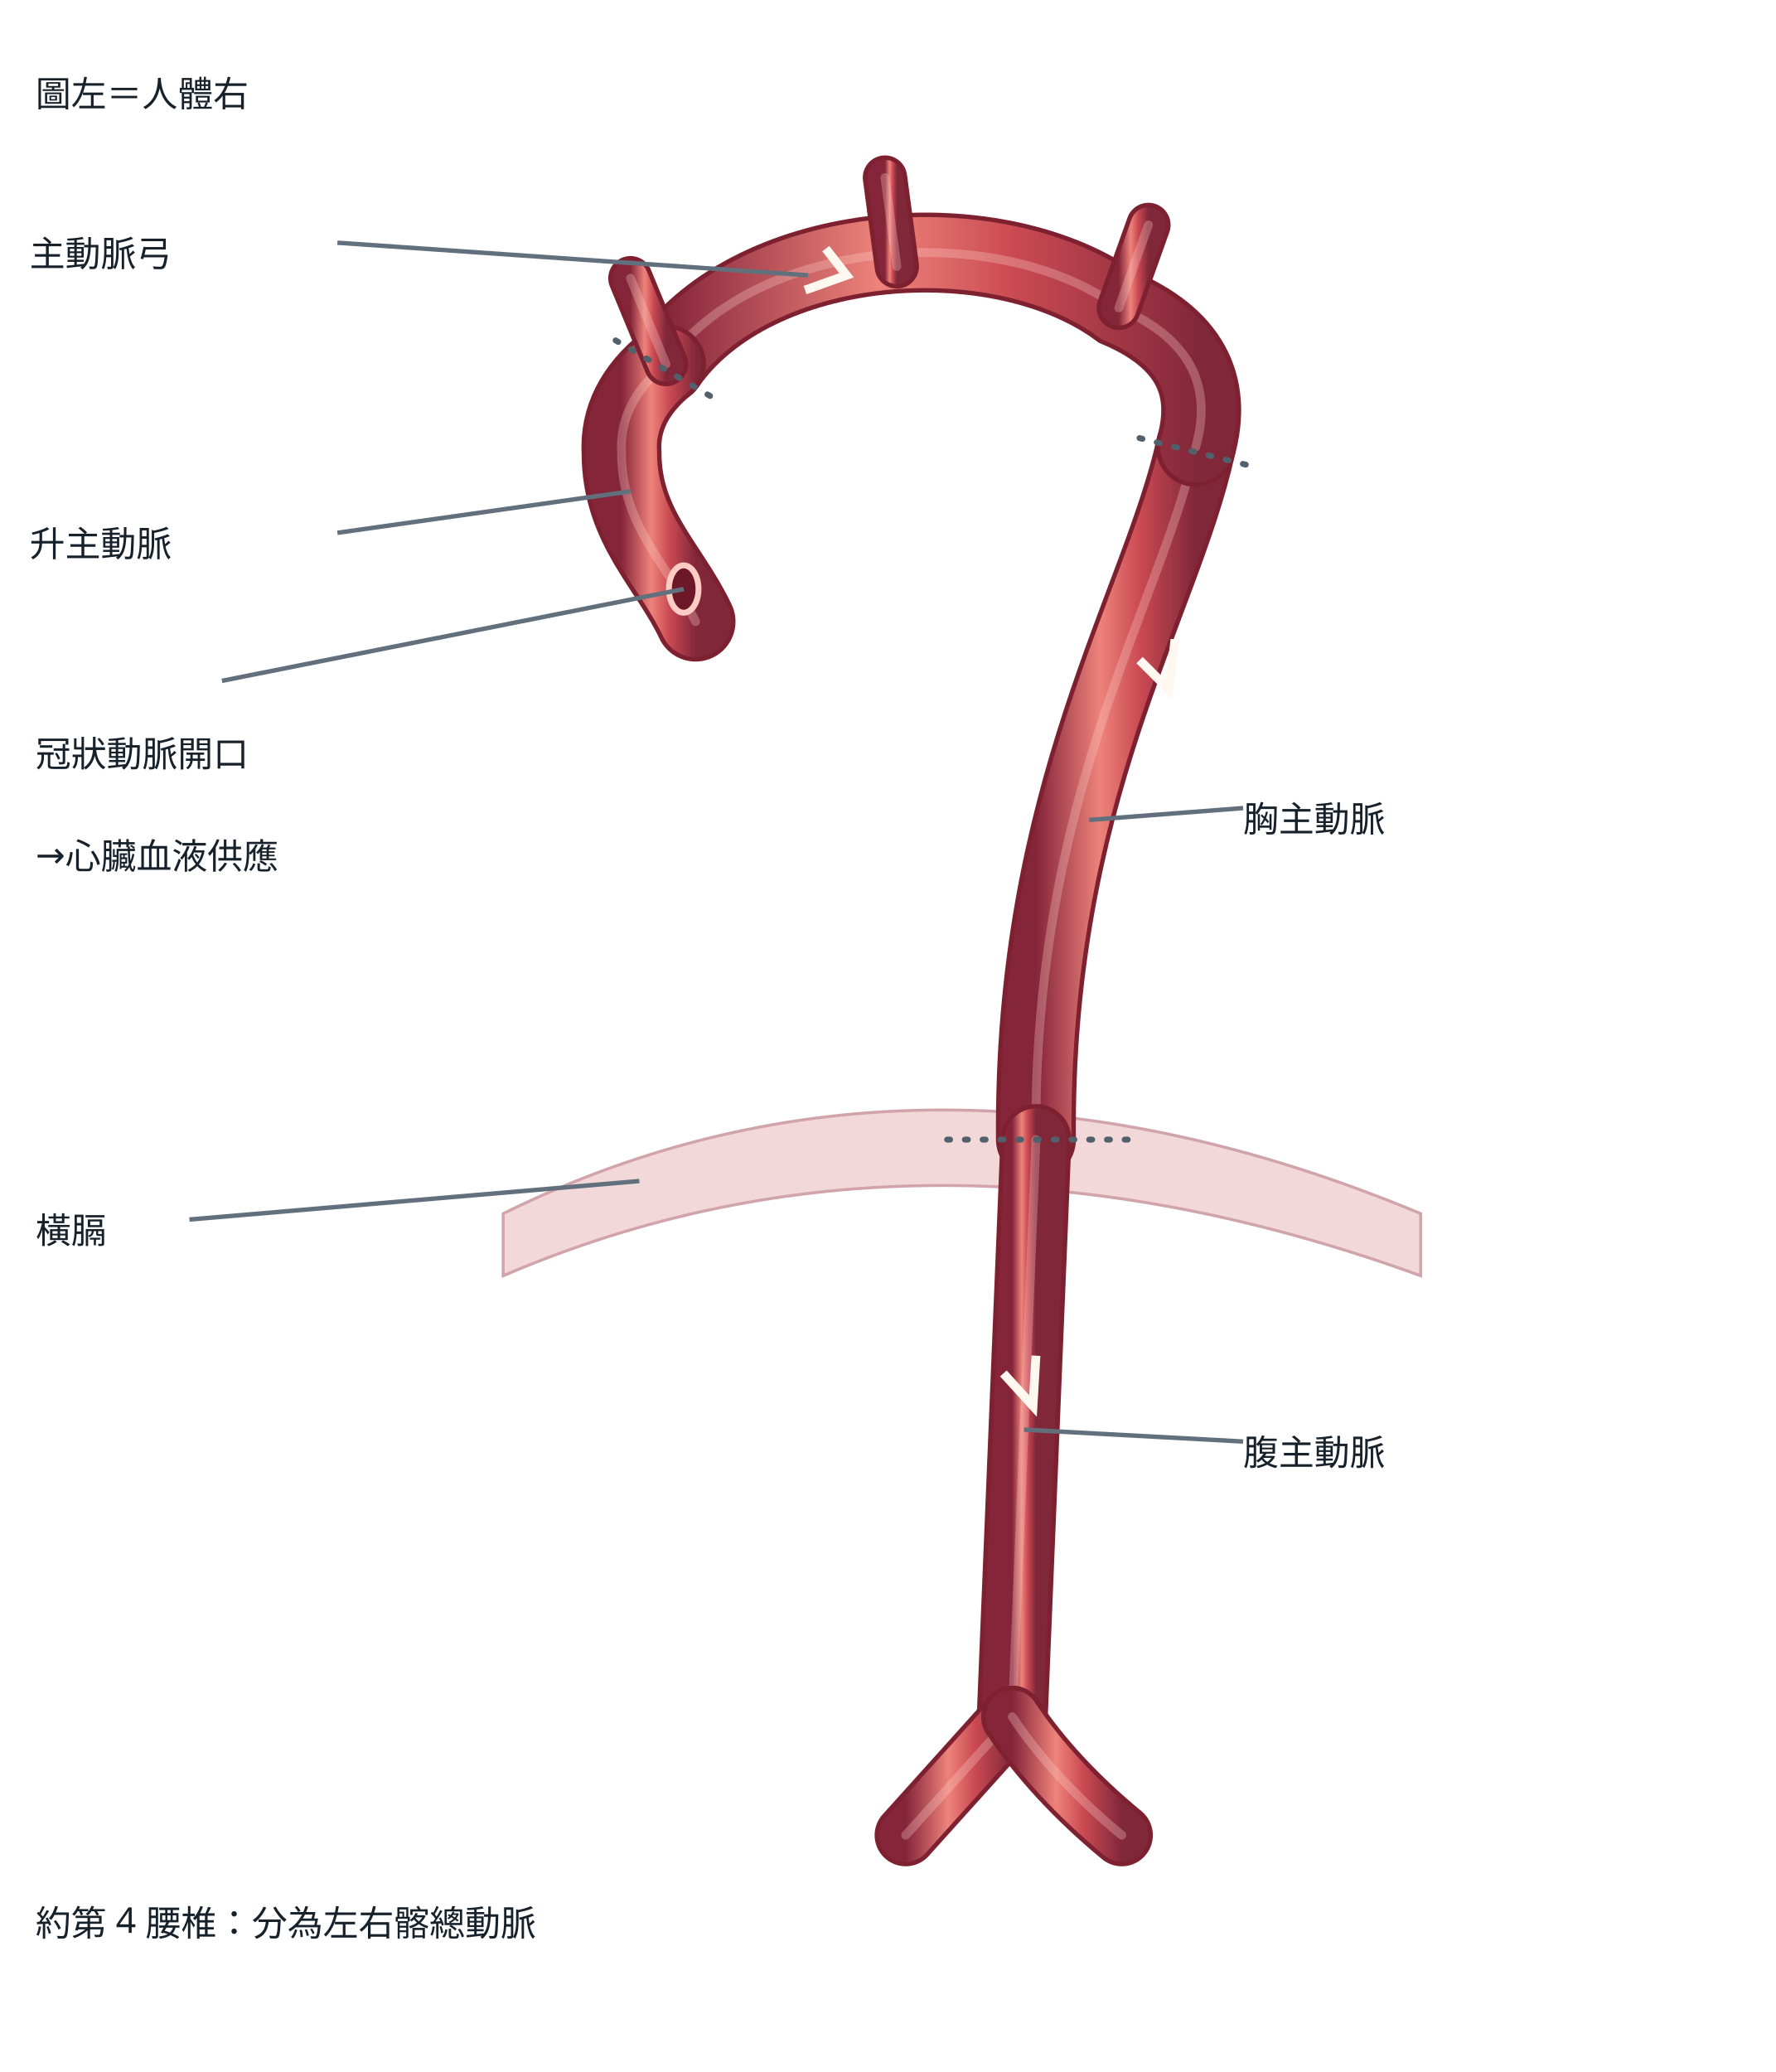
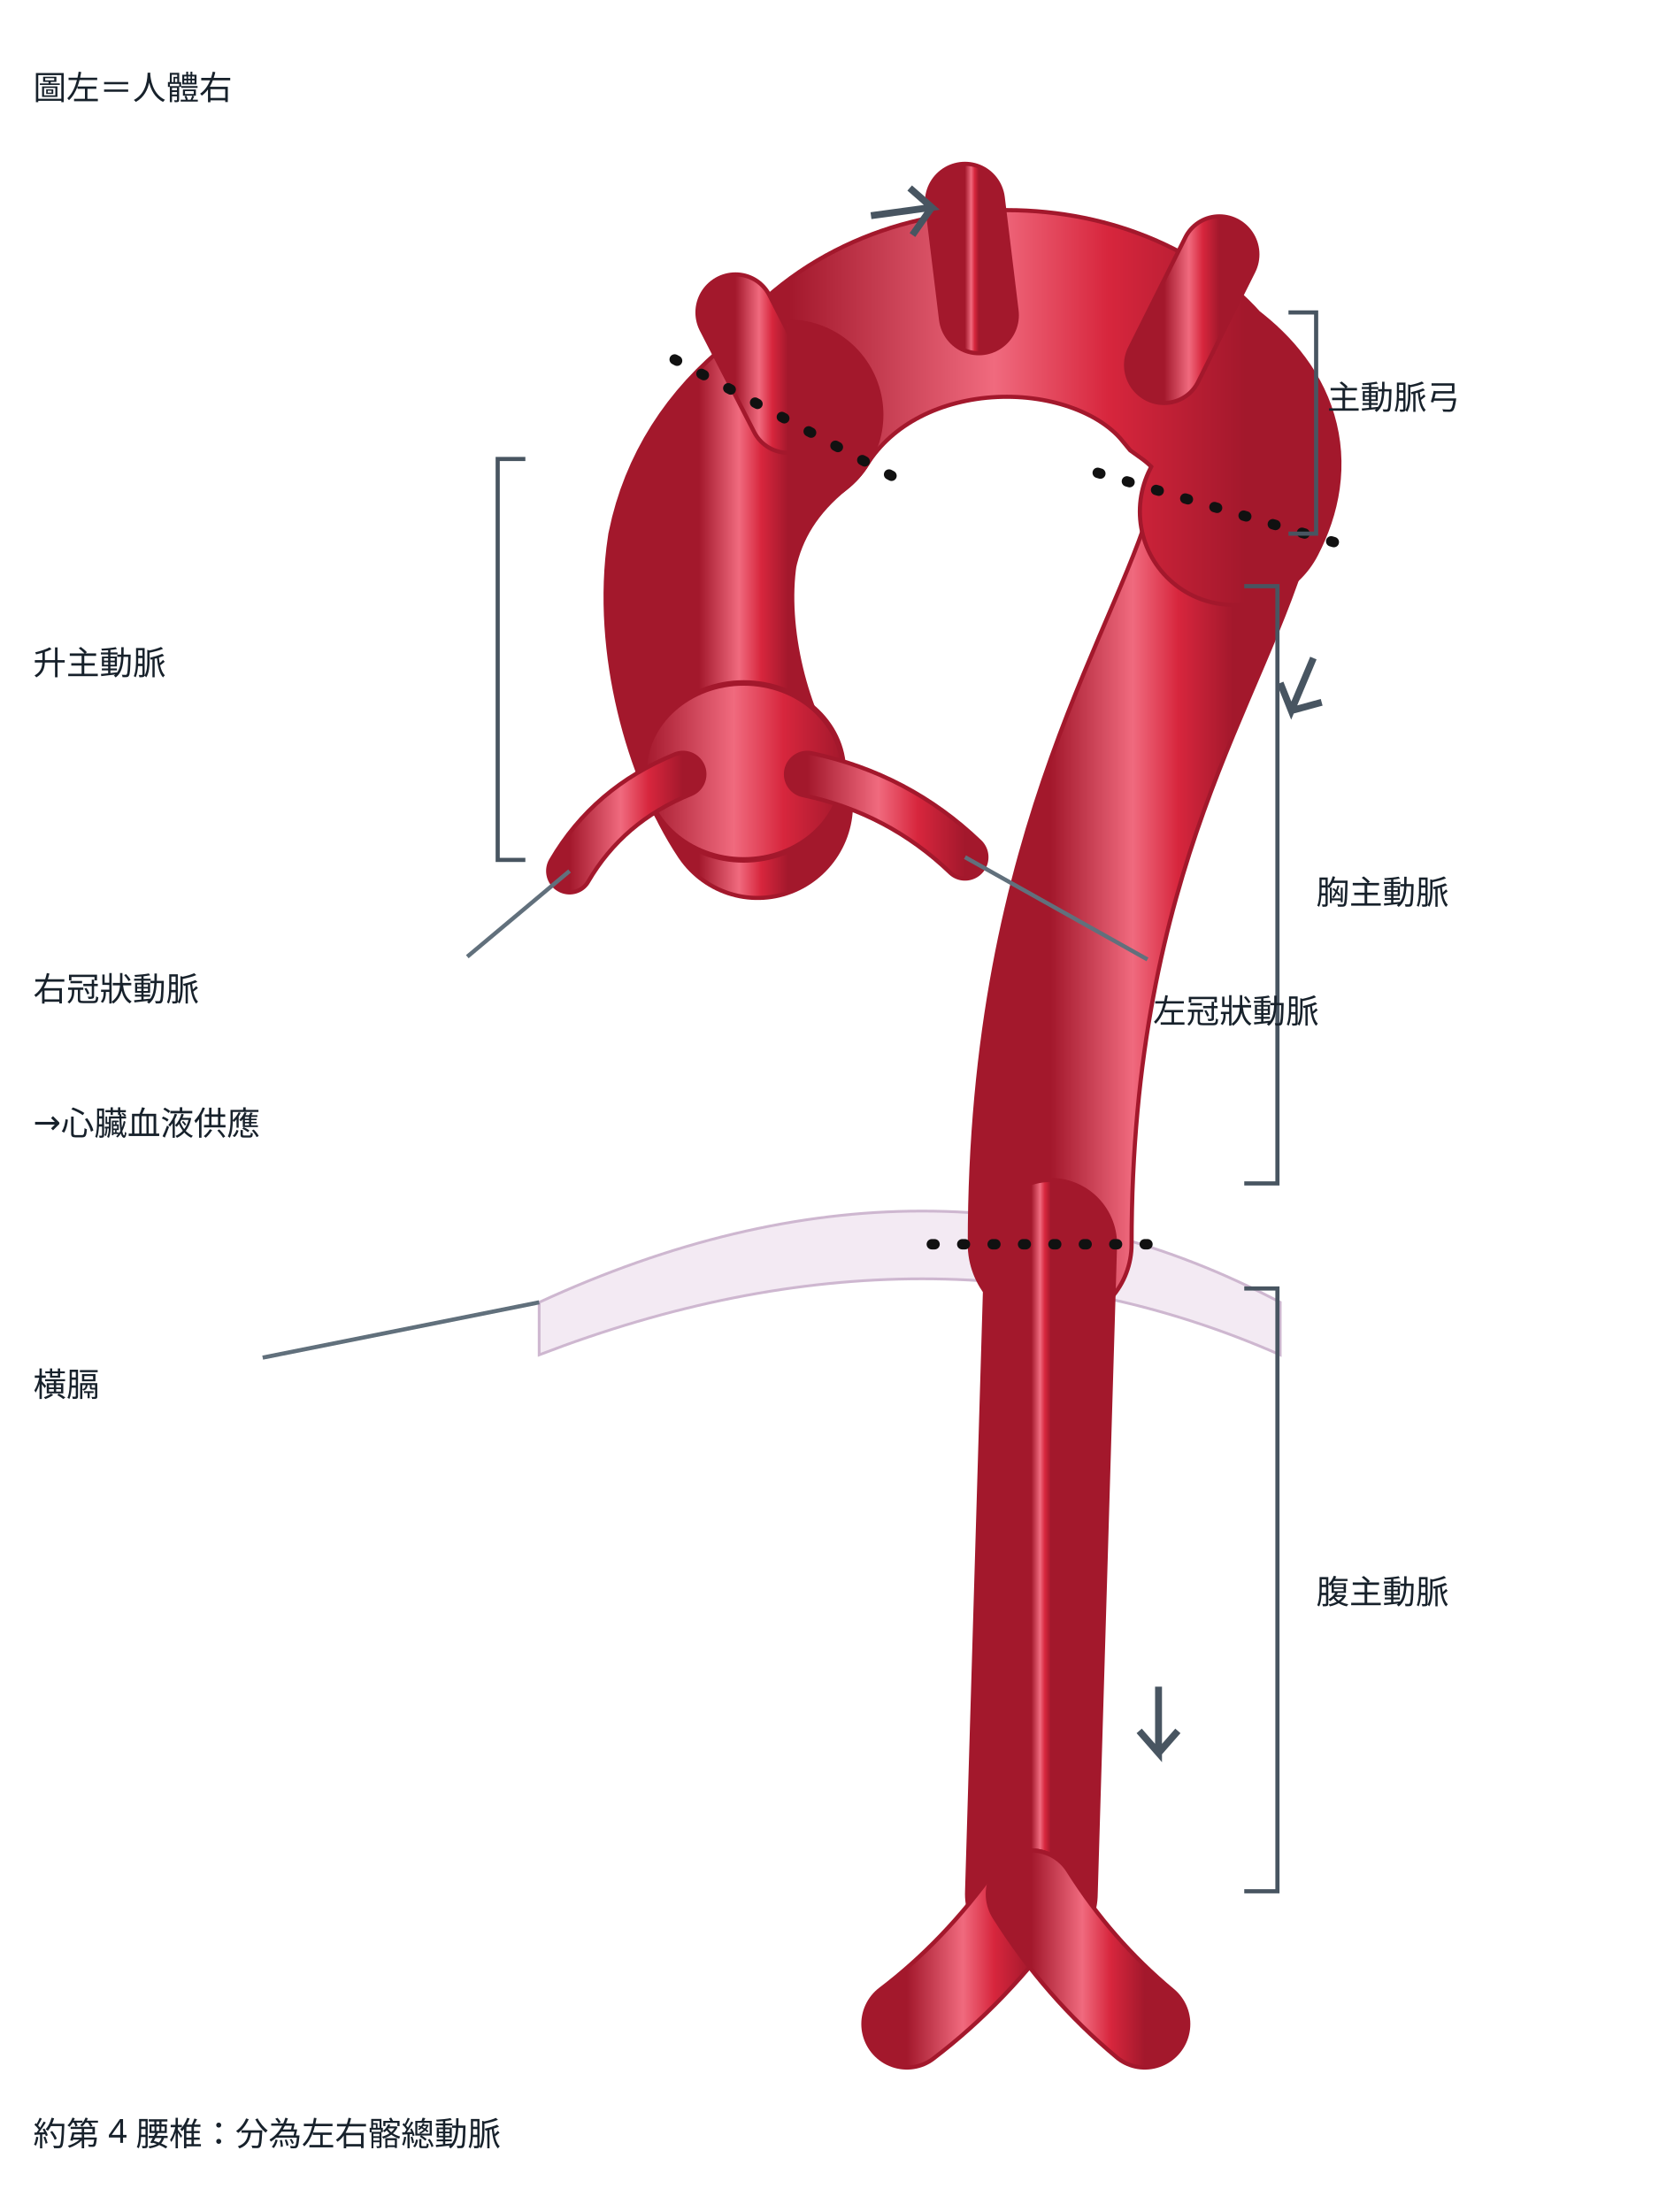
- <svg xmlns="http://www.w3.org/2000/svg" viewBox="0 0 600 700" role="img" aria-label="主動脈全段立體示意">
-   <style>text{font-family:system-ui,sans-serif;font-size:calc(26px * var(--font-scale,1));fill:#17212b}</style>
+ <svg xmlns="http://www.w3.org/2000/svg" viewBox="0 0 600 800" role="img" aria-label="主動脈全段：左右冠狀動脈與四段範圍">
+   <style>text{font-family:system-ui,sans-serif;font-size:calc(26px * var(--font-scale,1));fill:#17212b}.aortic-dim .aortic-tube{stroke:#D9DDE3}.aortic-dim .aortic-edge{stroke:#C5CBD4}.aortic-dim ellipse{fill:#D9DDE3;stroke:#C5CBD4}</style>
  <defs>
-     <linearGradient id="aorta-tube" x1="0" x2="1">
-       <stop stop-color="#85253a" />
-       <stop offset=".4" stop-color="#ee837b" />
-       <stop offset=".65" stop-color="#ca4a52" />
-       <stop offset="1" stop-color="#81273a" />
+     <linearGradient id="aorta-red-full">
+       <stop stop-color="#A3182C" />
+       <stop offset=".45" stop-color="#F06A7E" />
+       <stop offset=".7" stop-color="#D7263D" />
+       <stop offset="1" stop-color="#A3182C" />
    </linearGradient>
  </defs>
  <text x="12" y="36">圖左＝人體右</text>
-   <path d="M170 410Q312 340 480 410L480 431Q312 370 170 431Z" fill="#f3d8d9" stroke="#d0a4aa" />
+   <path d="M195 471Q338 405 463 471L463 490Q338 435 195 490Z" fill="#eee1ef" fill-opacity=".7" stroke="#ceb7d0" />
  <g data-aortic-segment="thoracic">
-     <path d="M404 151C392 205 349 268 350 385" fill="none" stroke="#7d2131" stroke-width="27" stroke-linecap="round" />
-     <path d="M404 151C392 205 349 268 350 385" fill="none" stroke="url(#aorta-tube)" stroke-width="24" stroke-linecap="round" />
-     <path d="M404 151C392 205 349 268 350 385" fill="none" stroke="#ffd4cd" stroke-opacity=".3" stroke-width="3" stroke-linecap="round" />
+     <path class="aortic-edge" d="M446 185C432 240 380 305 380 450" fill="none" stroke="#A3182C" stroke-width="60" stroke-linecap="round" />
+     <path class="aortic-tube" d="M446 185C432 240 380 305 380 450" fill="none" stroke="url(#aorta-red-full)" stroke-width="57" stroke-linecap="round" />
  </g>
  <g data-aortic-segment="abdominal">
-     <path d="M350 385L342 580" fill="none" stroke="#7d2131" stroke-width="24" stroke-linecap="round" />
-     <path d="M350 385L342 580" fill="none" stroke="url(#aorta-tube)" stroke-width="21" stroke-linecap="round" />
-     <path d="M350 385L342 580" fill="none" stroke="#ffd4cd" stroke-opacity=".3" stroke-width="3" stroke-linecap="round" />
+     <path class="aortic-edge" d="M380 450L373 685" fill="none" stroke="#A3182C" stroke-width="48" stroke-linecap="round" />
+     <path class="aortic-tube" d="M380 450L373 685" fill="none" stroke="url(#aorta-red-full)" stroke-width="45" stroke-linecap="round" />
  </g>
  <g data-aortic-segment="arch">
-     <path d="M225 123C255 80 337 74 378 104Q413 119 404 151" fill="none" stroke="#7d2131" stroke-width="27" stroke-linecap="round" />
-     <path d="M225 123C255 80 337 74 378 104Q413 119 404 151" fill="none" stroke="url(#aorta-tube)" stroke-width="24" stroke-linecap="round" />
-     <path d="M225 123C255 80 337 74 378 104Q413 119 404 151" fill="none" stroke="#ffd4cd" stroke-opacity=".3" stroke-width="3" stroke-linecap="round" />
+     <path class="aortic-edge" d="M285 150C318 98 400 99 432 138Q460 158 446 185" fill="none" stroke="#A3182C" stroke-width="69" stroke-linecap="round" />
+     <path class="aortic-tube" d="M285 150C318 98 400 99 432 138Q460 158 446 185" fill="none" stroke="url(#aorta-red-full)" stroke-width="66" stroke-linecap="round" />
  </g>
  <g data-aortic-segment="ascending">
-     <path d="M235 210C226 191 210 178 210 153Q209 136 225 123" fill="none" stroke="#7d2131" stroke-width="27" stroke-linecap="round" />
-     <path d="M235 210C226 191 210 178 210 153Q209 136 225 123" fill="none" stroke="url(#aorta-tube)" stroke-width="24" stroke-linecap="round" />
-     <path d="M235 210C226 191 210 178 210 153Q209 136 225 123" fill="none" stroke="#ffd4cd" stroke-opacity=".3" stroke-width="3" stroke-linecap="round" />
+     <path class="aortic-edge" d="M274 291C260 270 249 232 254 199Q260 170 285 150" fill="none" stroke="#A3182C" stroke-width="69" stroke-linecap="round" />
+     <path class="aortic-tube" d="M274 291C260 270 249 232 254 199Q260 170 285 150" fill="none" stroke="url(#aorta-red-full)" stroke-width="66" stroke-linecap="round" />
  </g>
-   <g>
-     <path d="M225 123L213 94" fill="none" stroke="#7d2131" stroke-width="15" stroke-linecap="round" />
-     <path d="M225 123L213 94" fill="none" stroke="url(#aorta-tube)" stroke-width="12" stroke-linecap="round" />
-     <path d="M225 123L213 94" fill="none" stroke="#ffd4cd" stroke-opacity=".3" stroke-width="3" stroke-linecap="round" />
+   <g data-aortic-segment="ascending">
+     <ellipse class="aortic-tube" cx="269" cy="279" rx="36" ry="32" fill="url(#aorta-red-full)" stroke="#A3182C" stroke-width="2" />
+     <ellipse cx="247" cy="280" rx="5" ry="8" fill="#A3182C" />
+     <ellipse cx="292" cy="280" rx="5" ry="8" fill="#A3182C" />
  </g>
-   <g>
-     <path d="M303 90L299 60" fill="none" stroke="#7d2131" stroke-width="15" stroke-linecap="round" />
-     <path d="M303 90L299 60" fill="none" stroke="url(#aorta-tube)" stroke-width="12" stroke-linecap="round" />
-     <path d="M303 90L299 60" fill="none" stroke="#ffd4cd" stroke-opacity=".3" stroke-width="3" stroke-linecap="round" />
+   <g data-aortic-segment="ascending">
+     <path class="aortic-edge" d="M247 280Q220 291 206 315" fill="none" stroke="#A3182C" stroke-width="17" stroke-linecap="round" />
+     <path class="aortic-tube" d="M247 280Q220 291 206 315" fill="none" stroke="url(#aorta-red-full)" stroke-width="14" stroke-linecap="round" />
  </g>
-   <g>
-     <path d="M378 104L388 76" fill="none" stroke="#7d2131" stroke-width="15" stroke-linecap="round" />
-     <path d="M378 104L388 76" fill="none" stroke="url(#aorta-tube)" stroke-width="12" stroke-linecap="round" />
-     <path d="M378 104L388 76" fill="none" stroke="#ffd4cd" stroke-opacity=".3" stroke-width="3" stroke-linecap="round" />
+   <g data-aortic-segment="ascending">
+     <path class="aortic-edge" d="M292 280Q325 287 349 310" fill="none" stroke="#A3182C" stroke-width="17" stroke-linecap="round" />
+     <path class="aortic-tube" d="M292 280Q325 287 349 310" fill="none" stroke="url(#aorta-red-full)" stroke-width="14" stroke-linecap="round" />
  </g>
-   <g>
-     <path d="M342 580Q324 600 306 620" fill="none" stroke="#7d2131" stroke-width="21" stroke-linecap="round" />
-     <path d="M342 580Q324 600 306 620" fill="none" stroke="url(#aorta-tube)" stroke-width="18" stroke-linecap="round" />
-     <path d="M342 580Q324 600 306 620" fill="none" stroke="#ffd4cd" stroke-opacity=".3" stroke-width="3" stroke-linecap="round" />
+   <g data-aortic-segment="arch">
+     <path class="aortic-edge" d="M285 150L266 113" fill="none" stroke="#A3182C" stroke-width="29" stroke-linecap="round" />
+     <path class="aortic-tube" d="M285 150L266 113" fill="none" stroke="url(#aorta-red-full)" stroke-width="26" stroke-linecap="round" />
  </g>
-   <g>
-     <path d="M342 580Q356 601 379 620" fill="none" stroke="#7d2131" stroke-width="21" stroke-linecap="round" />
-     <path d="M342 580Q356 601 379 620" fill="none" stroke="url(#aorta-tube)" stroke-width="18" stroke-linecap="round" />
-     <path d="M342 580Q356 601 379 620" fill="none" stroke="#ffd4cd" stroke-opacity=".3" stroke-width="3" stroke-linecap="round" />
+   <g data-aortic-segment="arch">
+     <path class="aortic-edge" d="M354 114L349 73" fill="none" stroke="#A3182C" stroke-width="29" stroke-linecap="round" />
+     <path class="aortic-tube" d="M354 114L349 73" fill="none" stroke="url(#aorta-red-full)" stroke-width="26" stroke-linecap="round" />
  </g>
-   <path class="aortic-boundary" d="M208 115L242 135" stroke="#51606b" stroke-width="2" stroke-dasharray="1 5" stroke-linecap="round" fill="none" />
-   <path class="aortic-boundary" d="M385 148L425 158" stroke="#51606b" stroke-width="2" stroke-dasharray="1 5" stroke-linecap="round" fill="none" />
-   <path class="aortic-boundary" d="M320 385H382" stroke="#51606b" stroke-width="2" stroke-dasharray="1 5" stroke-linecap="round" fill="none" />
-   <ellipse cx="231" cy="199" rx="5" ry="8" fill="#6c1828" stroke="#ffccc3" stroke-width="2" />
-   <path d="M213 166L114 180" stroke="#61707c" stroke-width="1.5" fill="none" />
-   <text x="10" y="188">升主動脈</text>
-   <path d="M273 93L114 82" stroke="#61707c" stroke-width="1.5" fill="none" />
-   <text x="10" y="90">主動脈弓</text>
-   <path d="M368 277L420 273" stroke="#61707c" stroke-width="1.5" fill="none" />
-   <text x="420" y="281">胸主動脈</text>
-   <path d="M346 483L420 487" stroke="#61707c" stroke-width="1.5" fill="none" />
-   <text x="420" y="495">腹主動脈</text>
-   <path d="M216 399L64 412" stroke="#61707c" stroke-width="1.5" fill="none" />
-   <text x="12" y="420">橫膈</text>
-   <path d="M231 199L75 230" stroke="#61707c" stroke-width="1.5" fill="none" />
-   <text x="12" y="259">冠狀動脈開口</text>
-   <text x="12" y="293">→心臟血液供應</text>
-   <text x="12" y="654">約第 4 腰椎：分為左右髂總動脈</text>
-   <path d="M272 98l14-5-7-9" fill="none" stroke="#fff8f1" stroke-width="3" />
-   <path d="M397 216l-2 17-10-10" fill="none" stroke="#fff8f1" stroke-width="3" />
-   <path d="M350 458l-1 17-10-11" fill="none" stroke="#fff8f1" stroke-width="3" />
+   <g data-aortic-segment="arch">
+     <path class="aortic-edge" d="M421 132L441 92" fill="none" stroke="#A3182C" stroke-width="29" stroke-linecap="round" />
+     <path class="aortic-tube" d="M421 132L441 92" fill="none" stroke="url(#aorta-red-full)" stroke-width="26" stroke-linecap="round" />
+   </g>
+   <g data-aortic-segment="abdominal">
+     <path class="aortic-edge" d="M373 685Q353 713 328 732" fill="none" stroke="#A3182C" stroke-width="33" stroke-linecap="round" />
+     <path class="aortic-tube" d="M373 685Q353 713 328 732" fill="none" stroke="url(#aorta-red-full)" stroke-width="30" stroke-linecap="round" />
+   </g>
+   <g data-aortic-segment="abdominal">
+     <path class="aortic-edge" d="M373 685Q390 712 414 732" fill="none" stroke="#A3182C" stroke-width="33" stroke-linecap="round" />
+     <path class="aortic-tube" d="M373 685Q390 712 414 732" fill="none" stroke="url(#aorta-red-full)" stroke-width="30" stroke-linecap="round" />
+   </g>
+   <path class="aortic-boundary" d="M244 130L326 174" stroke="#111" stroke-width="3.75" stroke-dasharray="1 10" stroke-linecap="round" fill="none" />
+   <path class="aortic-boundary" d="M397 171L489 198" stroke="#111" stroke-width="3.75" stroke-dasharray="1 10" stroke-linecap="round" fill="none" />
+   <path class="aortic-boundary" d="M337 450H423" stroke="#111" stroke-width="3.75" stroke-dasharray="1 10" stroke-linecap="round" fill="none" />
+   <path d="M190 166h-10v145h10" fill="none" stroke="#485561" stroke-width="1.5" />
+   <text x="12" y="244">升主動脈</text>
+   <path d="M466 113h10v80h-10" fill="none" stroke="#485561" stroke-width="1.5" />
+   <text x="480" y="148">主動脈弓</text>
+   <path d="M450 212h12v216h-12" fill="none" stroke="#485561" stroke-width="1.5" />
+   <text x="476" y="327">胸主動脈</text>
+   <path d="M450 466h12v218h-12" fill="none" stroke="#485561" stroke-width="1.5" />
+   <text x="476" y="580">腹主動脈</text>
+   <path class="label-leader" d="M206 315L169 346" stroke="#61707c" stroke-width="1.5" fill="none" />
+   <text x="12" y="362">右冠狀動脈</text>
+   <path class="label-leader" d="M349 310L415 347" stroke="#61707c" stroke-width="1.5" fill="none" />
+   <text x="417" y="370">左冠狀動脈</text>
+   <text x="12" y="410">→心臟血液供應</text>
+   <path class="label-leader" d="M195 471L95 491" stroke="#61707c" stroke-width="1.5" fill="none" />
+   <text x="12" y="505">橫膈</text>
+   <text x="12" y="776">約第 4 腰椎：分為左右髂總動脈</text>
+   <path d="M315 78l22-3-8-7M337 75l-7 10" stroke="#485561" stroke-width="2.5" fill="none" />
+   <path d="M475 238l-8 19-4-10M467 257l11-3" stroke="#485561" stroke-width="2.5" fill="none" />
+   <path d="M419 610v24l-7-8M419 634l7-8" stroke="#485561" stroke-width="2.5" fill="none" />
</svg>
